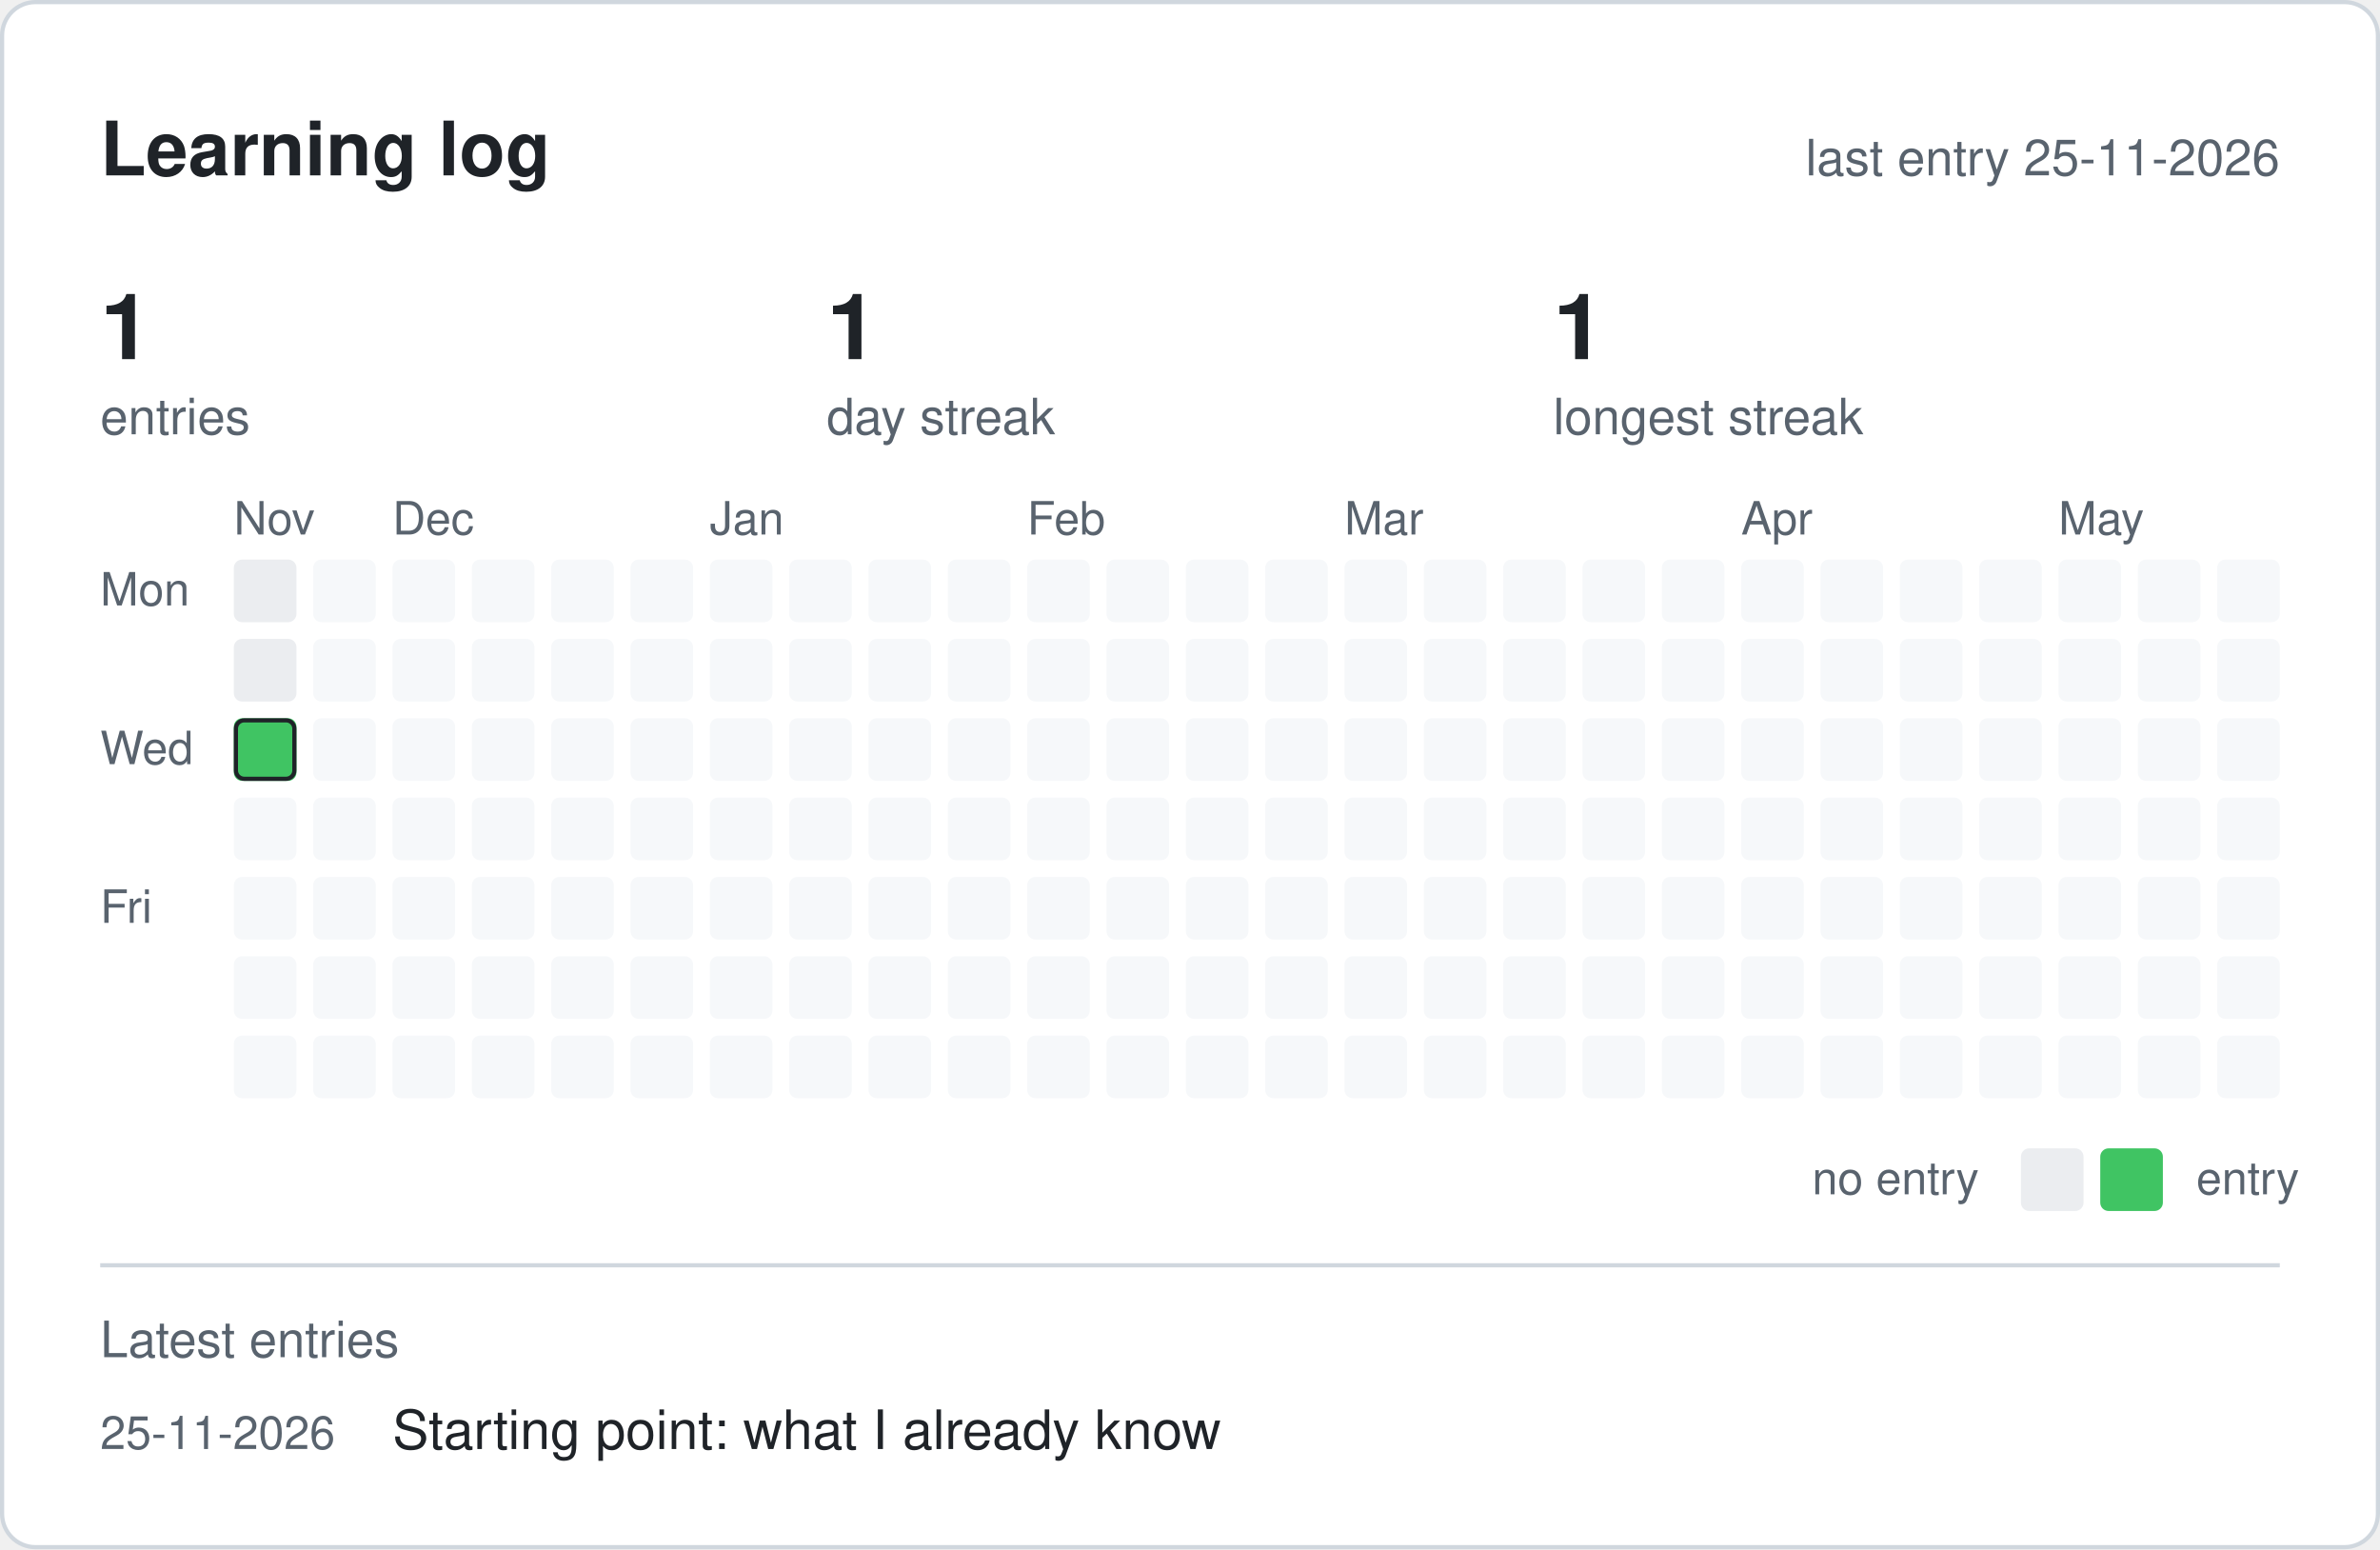
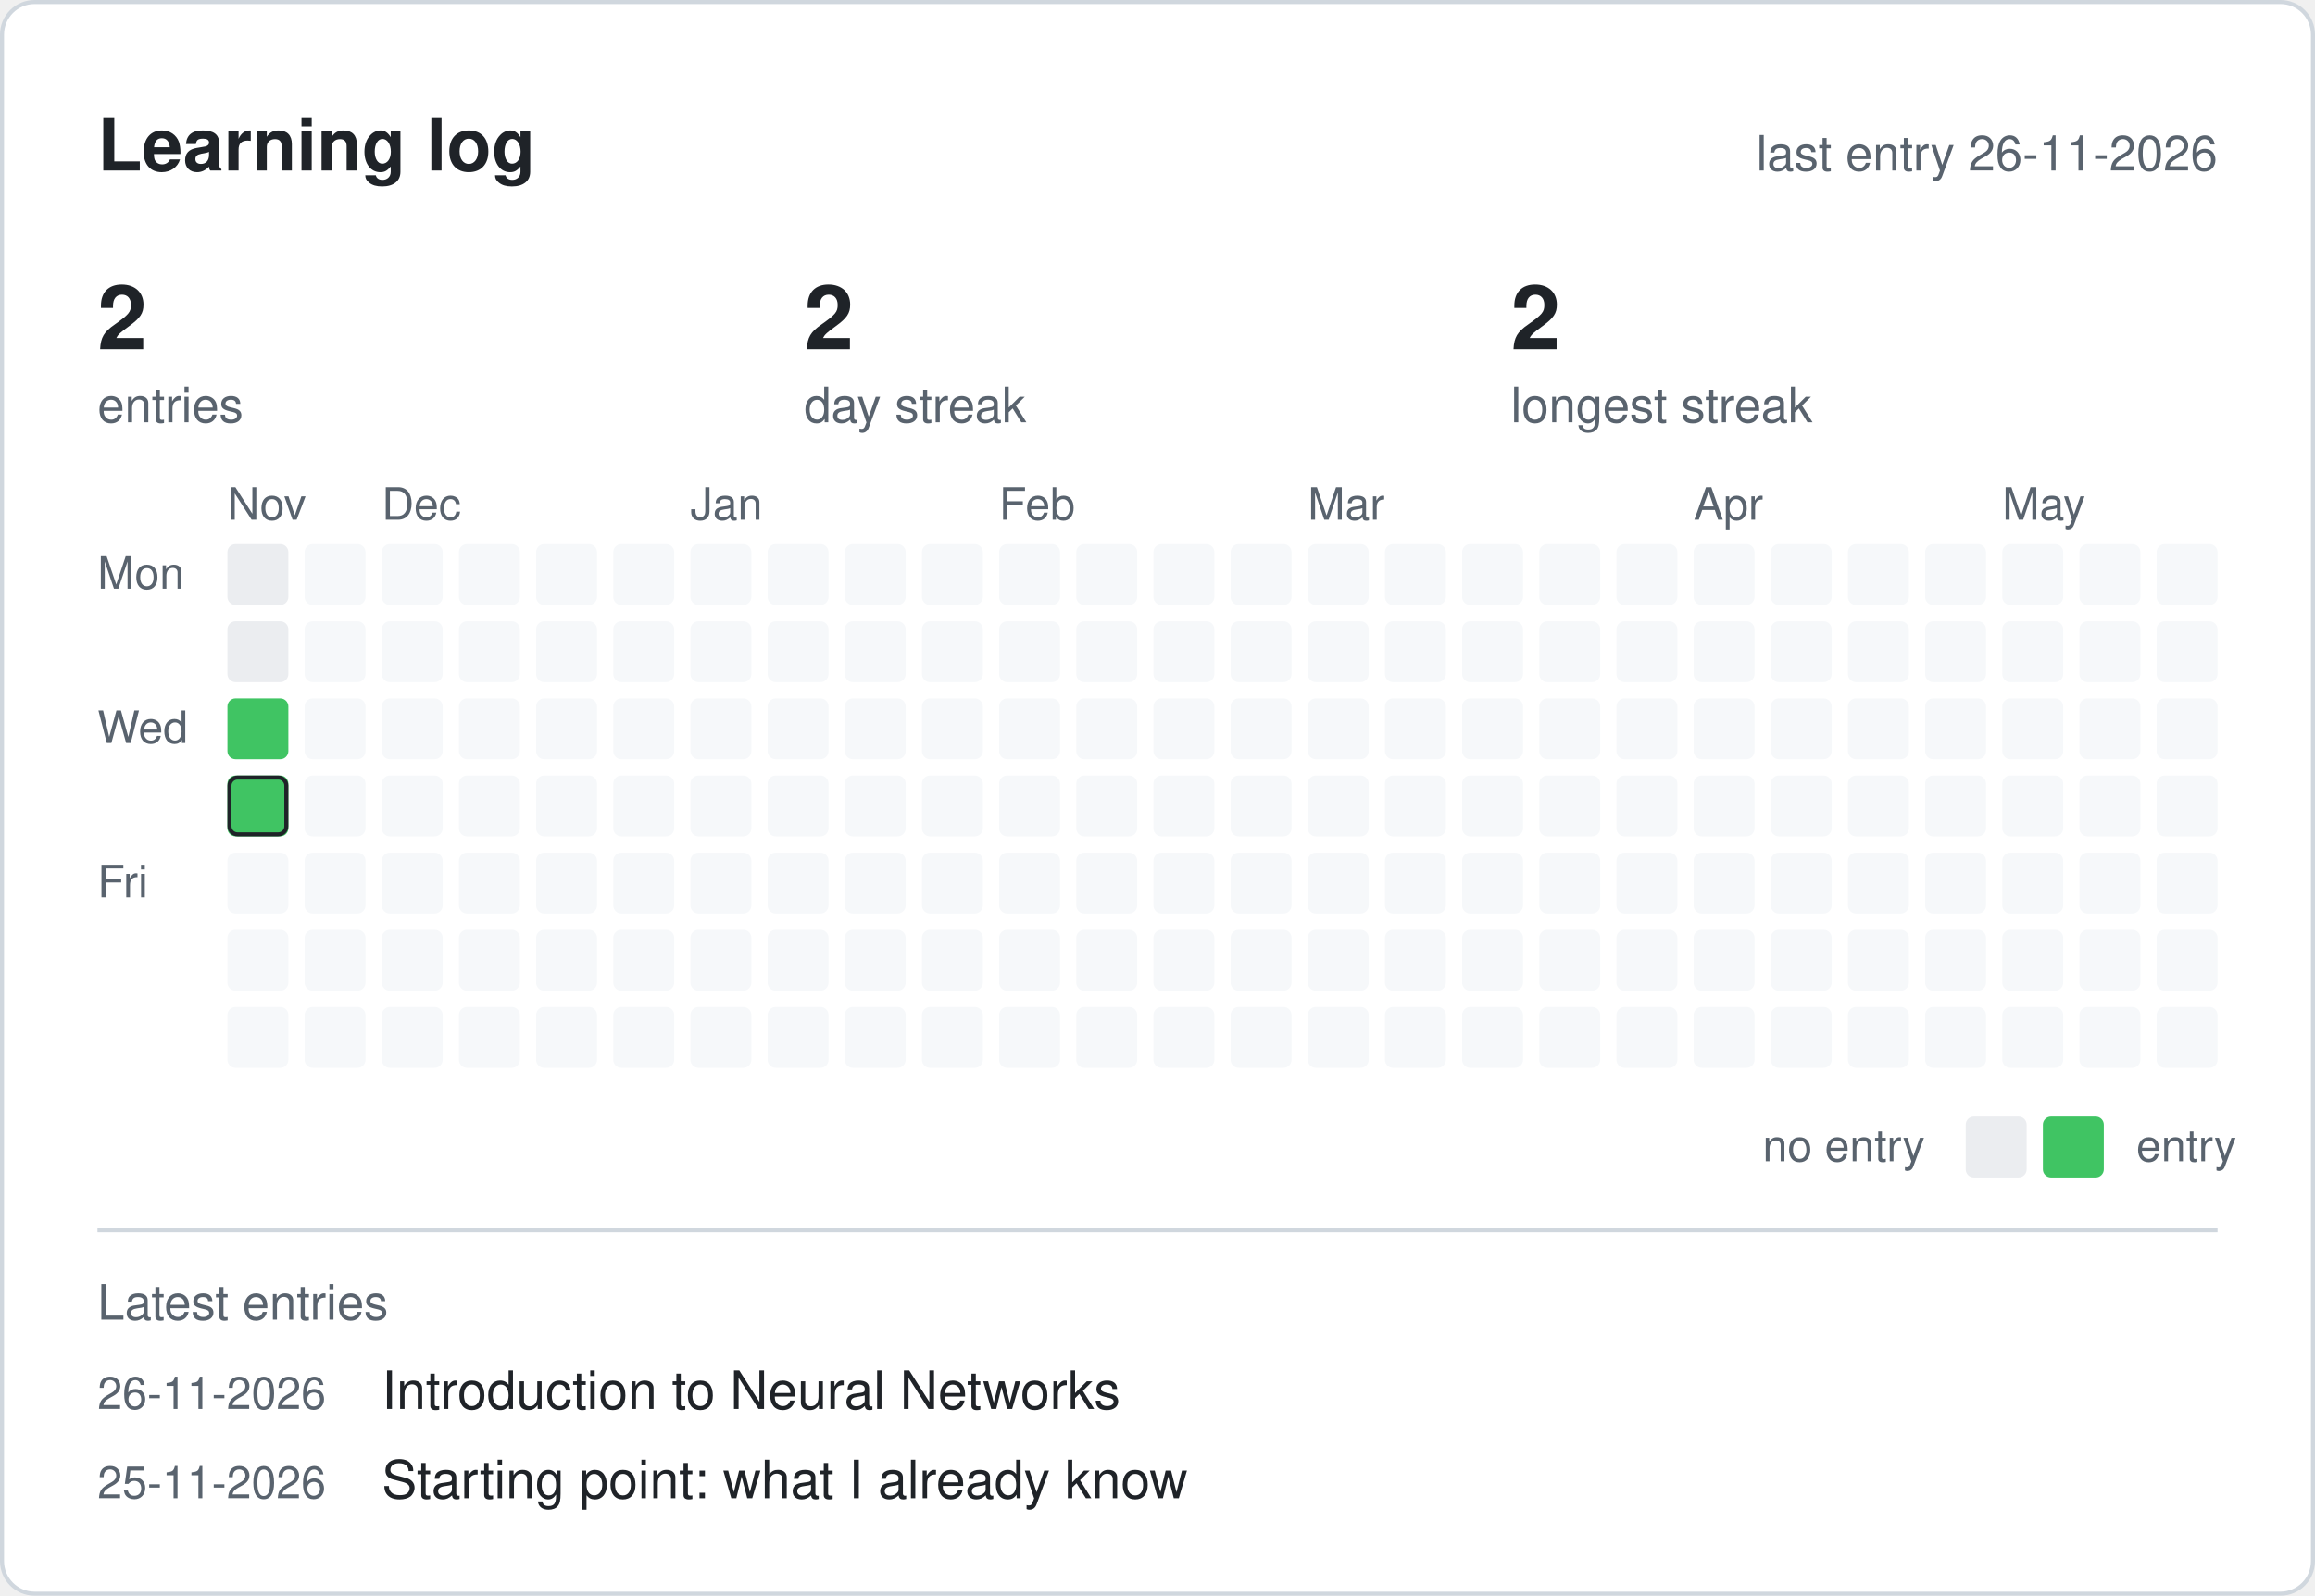
- <svg xmlns="http://www.w3.org/2000/svg" width="570" height="371" viewBox="0 0 570 371" role="img" aria-label="Learning log progress">
+ <svg xmlns="http://www.w3.org/2000/svg" width="570" height="393" viewBox="0 0 570 393" role="img" aria-label="Learning log progress">
  <style>
    .bg { fill: #ffffff; stroke: #d0d7de; }
    .title { font: 600 18px -apple-system, 'Segoe UI', Helvetica, Arial, sans-serif; fill: #1f2328; }
    .num { font: 600 22px -apple-system, 'Segoe UI', Helvetica, Arial, sans-serif; fill: #1f2328; }
    .lbl { font: 400 12px -apple-system, 'Segoe UI', Helvetica, Arial, sans-serif; fill: #59636e; }
    .txt { font: 400 13px -apple-system, 'Segoe UI', Helvetica, Arial, sans-serif; fill: #1f2328; }
    .sml { font: 400 11px -apple-system, 'Segoe UI', Helvetica, Arial, sans-serif; fill: #59636e; }
    .line { stroke: #d0d7de; }
    .c0 { fill: #ebedf0; }
    .c1 { fill: #40c463; }
    .fut { fill: #f6f8fa; }
    .today { stroke: #1f2328; stroke-width: 1; }
    @media (prefers-color-scheme: dark) {
      .bg { fill: #0d1117; stroke: #30363d; }
      .title, .num, .txt { fill: #e6edf3; }
      .lbl, .sml { fill: #9198a1; }
      .line { stroke: #30363d; }
      .c0 { fill: #161b22; }
      .c1 { fill: #39d353; }
      .fut { fill: #11151b; }
      .today { stroke: #e6edf3; }
    }
  </style>
-   <rect class="bg" x="0.5" y="0.5" width="569" height="370" rx="8" />
+   <rect class="bg" x="0.5" y="0.5" width="569" height="392" rx="8" />
  <text class="title" x="24" y="42">Learning log</text>
-   <text class="lbl" x="546" y="42" text-anchor="end">last entry 25-11-2026</text>
-   <text class="num" x="24" y="86">1</text>
+   <text class="lbl" x="546" y="42" text-anchor="end">last entry 26-11-2026</text>
+   <text class="num" x="24" y="86">2</text>
  <text class="lbl" x="24" y="104">entries</text>
-   <text class="num" x="198" y="86">1</text>
+   <text class="num" x="198" y="86">2</text>
  <text class="lbl" x="198" y="104">day streak</text>
-   <text class="num" x="372" y="86">1</text>
+   <text class="num" x="372" y="86">2</text>
  <text class="lbl" x="372" y="104">longest streak</text>
  <text class="sml" x="56" y="128">Nov</text>
  <text class="sml" x="94" y="128">Dec</text>
  <text class="sml" x="170" y="128">Jan</text>
  <text class="sml" x="246" y="128">Feb</text>
  <text class="sml" x="322" y="128">Mar</text>
  <text class="sml" x="417" y="128">Apr</text>
  <text class="sml" x="493" y="128">May</text>
  <text class="sml" x="24" y="145">Mon</text>
  <text class="sml" x="24" y="183">Wed</text>
  <text class="sml" x="24" y="221">Fri</text>
  <rect class="c0" x="56" y="134" width="15" height="15" rx="2" />
  <rect class="c0" x="56" y="153" width="15" height="15" rx="2" />
  <rect class="c1" x="56" y="172" width="15" height="15" rx="2" />
-   <rect class="today" x="56.5" y="172.5" width="14" height="14" rx="2" fill="none" />
-   <rect class="fut" x="56" y="191" width="15" height="15" rx="2" />
+   <rect class="c1" x="56" y="191" width="15" height="15" rx="2" />
+   <rect class="today" x="56.5" y="191.5" width="14" height="14" rx="2" fill="none" />
  <rect class="fut" x="56" y="210" width="15" height="15" rx="2" />
  <rect class="fut" x="56" y="229" width="15" height="15" rx="2" />
  <rect class="fut" x="56" y="248" width="15" height="15" rx="2" />
  <rect class="fut" x="75" y="134" width="15" height="15" rx="2" />
  <rect class="fut" x="75" y="153" width="15" height="15" rx="2" />
  <rect class="fut" x="75" y="172" width="15" height="15" rx="2" />
  <rect class="fut" x="75" y="191" width="15" height="15" rx="2" />
  <rect class="fut" x="75" y="210" width="15" height="15" rx="2" />
  <rect class="fut" x="75" y="229" width="15" height="15" rx="2" />
  <rect class="fut" x="75" y="248" width="15" height="15" rx="2" />
  <rect class="fut" x="94" y="134" width="15" height="15" rx="2" />
  <rect class="fut" x="94" y="153" width="15" height="15" rx="2" />
  <rect class="fut" x="94" y="172" width="15" height="15" rx="2" />
  <rect class="fut" x="94" y="191" width="15" height="15" rx="2" />
  <rect class="fut" x="94" y="210" width="15" height="15" rx="2" />
  <rect class="fut" x="94" y="229" width="15" height="15" rx="2" />
  <rect class="fut" x="94" y="248" width="15" height="15" rx="2" />
  <rect class="fut" x="113" y="134" width="15" height="15" rx="2" />
  <rect class="fut" x="113" y="153" width="15" height="15" rx="2" />
  <rect class="fut" x="113" y="172" width="15" height="15" rx="2" />
  <rect class="fut" x="113" y="191" width="15" height="15" rx="2" />
  <rect class="fut" x="113" y="210" width="15" height="15" rx="2" />
  <rect class="fut" x="113" y="229" width="15" height="15" rx="2" />
  <rect class="fut" x="113" y="248" width="15" height="15" rx="2" />
  <rect class="fut" x="132" y="134" width="15" height="15" rx="2" />
  <rect class="fut" x="132" y="153" width="15" height="15" rx="2" />
  <rect class="fut" x="132" y="172" width="15" height="15" rx="2" />
  <rect class="fut" x="132" y="191" width="15" height="15" rx="2" />
  <rect class="fut" x="132" y="210" width="15" height="15" rx="2" />
  <rect class="fut" x="132" y="229" width="15" height="15" rx="2" />
  <rect class="fut" x="132" y="248" width="15" height="15" rx="2" />
  <rect class="fut" x="151" y="134" width="15" height="15" rx="2" />
  <rect class="fut" x="151" y="153" width="15" height="15" rx="2" />
  <rect class="fut" x="151" y="172" width="15" height="15" rx="2" />
  <rect class="fut" x="151" y="191" width="15" height="15" rx="2" />
  <rect class="fut" x="151" y="210" width="15" height="15" rx="2" />
  <rect class="fut" x="151" y="229" width="15" height="15" rx="2" />
  <rect class="fut" x="151" y="248" width="15" height="15" rx="2" />
  <rect class="fut" x="170" y="134" width="15" height="15" rx="2" />
  <rect class="fut" x="170" y="153" width="15" height="15" rx="2" />
  <rect class="fut" x="170" y="172" width="15" height="15" rx="2" />
  <rect class="fut" x="170" y="191" width="15" height="15" rx="2" />
  <rect class="fut" x="170" y="210" width="15" height="15" rx="2" />
  <rect class="fut" x="170" y="229" width="15" height="15" rx="2" />
  <rect class="fut" x="170" y="248" width="15" height="15" rx="2" />
  <rect class="fut" x="189" y="134" width="15" height="15" rx="2" />
  <rect class="fut" x="189" y="153" width="15" height="15" rx="2" />
  <rect class="fut" x="189" y="172" width="15" height="15" rx="2" />
  <rect class="fut" x="189" y="191" width="15" height="15" rx="2" />
  <rect class="fut" x="189" y="210" width="15" height="15" rx="2" />
  <rect class="fut" x="189" y="229" width="15" height="15" rx="2" />
  <rect class="fut" x="189" y="248" width="15" height="15" rx="2" />
  <rect class="fut" x="208" y="134" width="15" height="15" rx="2" />
  <rect class="fut" x="208" y="153" width="15" height="15" rx="2" />
  <rect class="fut" x="208" y="172" width="15" height="15" rx="2" />
  <rect class="fut" x="208" y="191" width="15" height="15" rx="2" />
  <rect class="fut" x="208" y="210" width="15" height="15" rx="2" />
  <rect class="fut" x="208" y="229" width="15" height="15" rx="2" />
  <rect class="fut" x="208" y="248" width="15" height="15" rx="2" />
  <rect class="fut" x="227" y="134" width="15" height="15" rx="2" />
  <rect class="fut" x="227" y="153" width="15" height="15" rx="2" />
  <rect class="fut" x="227" y="172" width="15" height="15" rx="2" />
  <rect class="fut" x="227" y="191" width="15" height="15" rx="2" />
  <rect class="fut" x="227" y="210" width="15" height="15" rx="2" />
  <rect class="fut" x="227" y="229" width="15" height="15" rx="2" />
  <rect class="fut" x="227" y="248" width="15" height="15" rx="2" />
  <rect class="fut" x="246" y="134" width="15" height="15" rx="2" />
  <rect class="fut" x="246" y="153" width="15" height="15" rx="2" />
  <rect class="fut" x="246" y="172" width="15" height="15" rx="2" />
  <rect class="fut" x="246" y="191" width="15" height="15" rx="2" />
  <rect class="fut" x="246" y="210" width="15" height="15" rx="2" />
  <rect class="fut" x="246" y="229" width="15" height="15" rx="2" />
  <rect class="fut" x="246" y="248" width="15" height="15" rx="2" />
  <rect class="fut" x="265" y="134" width="15" height="15" rx="2" />
  <rect class="fut" x="265" y="153" width="15" height="15" rx="2" />
  <rect class="fut" x="265" y="172" width="15" height="15" rx="2" />
  <rect class="fut" x="265" y="191" width="15" height="15" rx="2" />
  <rect class="fut" x="265" y="210" width="15" height="15" rx="2" />
  <rect class="fut" x="265" y="229" width="15" height="15" rx="2" />
  <rect class="fut" x="265" y="248" width="15" height="15" rx="2" />
  <rect class="fut" x="284" y="134" width="15" height="15" rx="2" />
  <rect class="fut" x="284" y="153" width="15" height="15" rx="2" />
  <rect class="fut" x="284" y="172" width="15" height="15" rx="2" />
  <rect class="fut" x="284" y="191" width="15" height="15" rx="2" />
  <rect class="fut" x="284" y="210" width="15" height="15" rx="2" />
  <rect class="fut" x="284" y="229" width="15" height="15" rx="2" />
  <rect class="fut" x="284" y="248" width="15" height="15" rx="2" />
  <rect class="fut" x="303" y="134" width="15" height="15" rx="2" />
  <rect class="fut" x="303" y="153" width="15" height="15" rx="2" />
  <rect class="fut" x="303" y="172" width="15" height="15" rx="2" />
  <rect class="fut" x="303" y="191" width="15" height="15" rx="2" />
  <rect class="fut" x="303" y="210" width="15" height="15" rx="2" />
  <rect class="fut" x="303" y="229" width="15" height="15" rx="2" />
  <rect class="fut" x="303" y="248" width="15" height="15" rx="2" />
  <rect class="fut" x="322" y="134" width="15" height="15" rx="2" />
  <rect class="fut" x="322" y="153" width="15" height="15" rx="2" />
  <rect class="fut" x="322" y="172" width="15" height="15" rx="2" />
  <rect class="fut" x="322" y="191" width="15" height="15" rx="2" />
  <rect class="fut" x="322" y="210" width="15" height="15" rx="2" />
  <rect class="fut" x="322" y="229" width="15" height="15" rx="2" />
  <rect class="fut" x="322" y="248" width="15" height="15" rx="2" />
  <rect class="fut" x="341" y="134" width="15" height="15" rx="2" />
  <rect class="fut" x="341" y="153" width="15" height="15" rx="2" />
  <rect class="fut" x="341" y="172" width="15" height="15" rx="2" />
  <rect class="fut" x="341" y="191" width="15" height="15" rx="2" />
  <rect class="fut" x="341" y="210" width="15" height="15" rx="2" />
  <rect class="fut" x="341" y="229" width="15" height="15" rx="2" />
  <rect class="fut" x="341" y="248" width="15" height="15" rx="2" />
  <rect class="fut" x="360" y="134" width="15" height="15" rx="2" />
  <rect class="fut" x="360" y="153" width="15" height="15" rx="2" />
  <rect class="fut" x="360" y="172" width="15" height="15" rx="2" />
  <rect class="fut" x="360" y="191" width="15" height="15" rx="2" />
  <rect class="fut" x="360" y="210" width="15" height="15" rx="2" />
  <rect class="fut" x="360" y="229" width="15" height="15" rx="2" />
  <rect class="fut" x="360" y="248" width="15" height="15" rx="2" />
  <rect class="fut" x="379" y="134" width="15" height="15" rx="2" />
  <rect class="fut" x="379" y="153" width="15" height="15" rx="2" />
  <rect class="fut" x="379" y="172" width="15" height="15" rx="2" />
  <rect class="fut" x="379" y="191" width="15" height="15" rx="2" />
  <rect class="fut" x="379" y="210" width="15" height="15" rx="2" />
  <rect class="fut" x="379" y="229" width="15" height="15" rx="2" />
  <rect class="fut" x="379" y="248" width="15" height="15" rx="2" />
  <rect class="fut" x="398" y="134" width="15" height="15" rx="2" />
  <rect class="fut" x="398" y="153" width="15" height="15" rx="2" />
  <rect class="fut" x="398" y="172" width="15" height="15" rx="2" />
  <rect class="fut" x="398" y="191" width="15" height="15" rx="2" />
  <rect class="fut" x="398" y="210" width="15" height="15" rx="2" />
  <rect class="fut" x="398" y="229" width="15" height="15" rx="2" />
  <rect class="fut" x="398" y="248" width="15" height="15" rx="2" />
  <rect class="fut" x="417" y="134" width="15" height="15" rx="2" />
  <rect class="fut" x="417" y="153" width="15" height="15" rx="2" />
  <rect class="fut" x="417" y="172" width="15" height="15" rx="2" />
  <rect class="fut" x="417" y="191" width="15" height="15" rx="2" />
  <rect class="fut" x="417" y="210" width="15" height="15" rx="2" />
  <rect class="fut" x="417" y="229" width="15" height="15" rx="2" />
  <rect class="fut" x="417" y="248" width="15" height="15" rx="2" />
  <rect class="fut" x="436" y="134" width="15" height="15" rx="2" />
  <rect class="fut" x="436" y="153" width="15" height="15" rx="2" />
  <rect class="fut" x="436" y="172" width="15" height="15" rx="2" />
  <rect class="fut" x="436" y="191" width="15" height="15" rx="2" />
  <rect class="fut" x="436" y="210" width="15" height="15" rx="2" />
  <rect class="fut" x="436" y="229" width="15" height="15" rx="2" />
  <rect class="fut" x="436" y="248" width="15" height="15" rx="2" />
  <rect class="fut" x="455" y="134" width="15" height="15" rx="2" />
  <rect class="fut" x="455" y="153" width="15" height="15" rx="2" />
  <rect class="fut" x="455" y="172" width="15" height="15" rx="2" />
  <rect class="fut" x="455" y="191" width="15" height="15" rx="2" />
  <rect class="fut" x="455" y="210" width="15" height="15" rx="2" />
  <rect class="fut" x="455" y="229" width="15" height="15" rx="2" />
  <rect class="fut" x="455" y="248" width="15" height="15" rx="2" />
  <rect class="fut" x="474" y="134" width="15" height="15" rx="2" />
  <rect class="fut" x="474" y="153" width="15" height="15" rx="2" />
  <rect class="fut" x="474" y="172" width="15" height="15" rx="2" />
  <rect class="fut" x="474" y="191" width="15" height="15" rx="2" />
  <rect class="fut" x="474" y="210" width="15" height="15" rx="2" />
  <rect class="fut" x="474" y="229" width="15" height="15" rx="2" />
  <rect class="fut" x="474" y="248" width="15" height="15" rx="2" />
  <rect class="fut" x="493" y="134" width="15" height="15" rx="2" />
  <rect class="fut" x="493" y="153" width="15" height="15" rx="2" />
  <rect class="fut" x="493" y="172" width="15" height="15" rx="2" />
  <rect class="fut" x="493" y="191" width="15" height="15" rx="2" />
  <rect class="fut" x="493" y="210" width="15" height="15" rx="2" />
  <rect class="fut" x="493" y="229" width="15" height="15" rx="2" />
  <rect class="fut" x="493" y="248" width="15" height="15" rx="2" />
  <rect class="fut" x="512" y="134" width="15" height="15" rx="2" />
  <rect class="fut" x="512" y="153" width="15" height="15" rx="2" />
  <rect class="fut" x="512" y="172" width="15" height="15" rx="2" />
  <rect class="fut" x="512" y="191" width="15" height="15" rx="2" />
  <rect class="fut" x="512" y="210" width="15" height="15" rx="2" />
  <rect class="fut" x="512" y="229" width="15" height="15" rx="2" />
  <rect class="fut" x="512" y="248" width="15" height="15" rx="2" />
  <rect class="fut" x="531" y="134" width="15" height="15" rx="2" />
  <rect class="fut" x="531" y="153" width="15" height="15" rx="2" />
  <rect class="fut" x="531" y="172" width="15" height="15" rx="2" />
  <rect class="fut" x="531" y="191" width="15" height="15" rx="2" />
  <rect class="fut" x="531" y="210" width="15" height="15" rx="2" />
  <rect class="fut" x="531" y="229" width="15" height="15" rx="2" />
  <rect class="fut" x="531" y="248" width="15" height="15" rx="2" />
  <text class="sml" x="434" y="286">no entry</text>
  <rect class="c0" x="484" y="275" width="15" height="15" rx="2" />
  <rect class="c1" x="503" y="275" width="15" height="15" rx="2" />
  <text class="sml" x="526" y="286">entry</text>
  <line class="line" x1="24" x2="546" y1="303" y2="303" />
  <text class="lbl" x="24" y="325">Latest entries</text>
-   <text class="sml" x="24" y="347">25-11-2026</text>
-   <text class="txt" x="94" y="347">Starting point: what I already know</text>
+   <text class="sml" x="24" y="347">26-11-2026</text>
+   <text class="txt" x="94" y="347">Introduction to Neural Networks</text>
+   <text class="sml" x="24" y="369">25-11-2026</text>
+   <text class="txt" x="94" y="369">Starting point: what I already know</text>
</svg>
